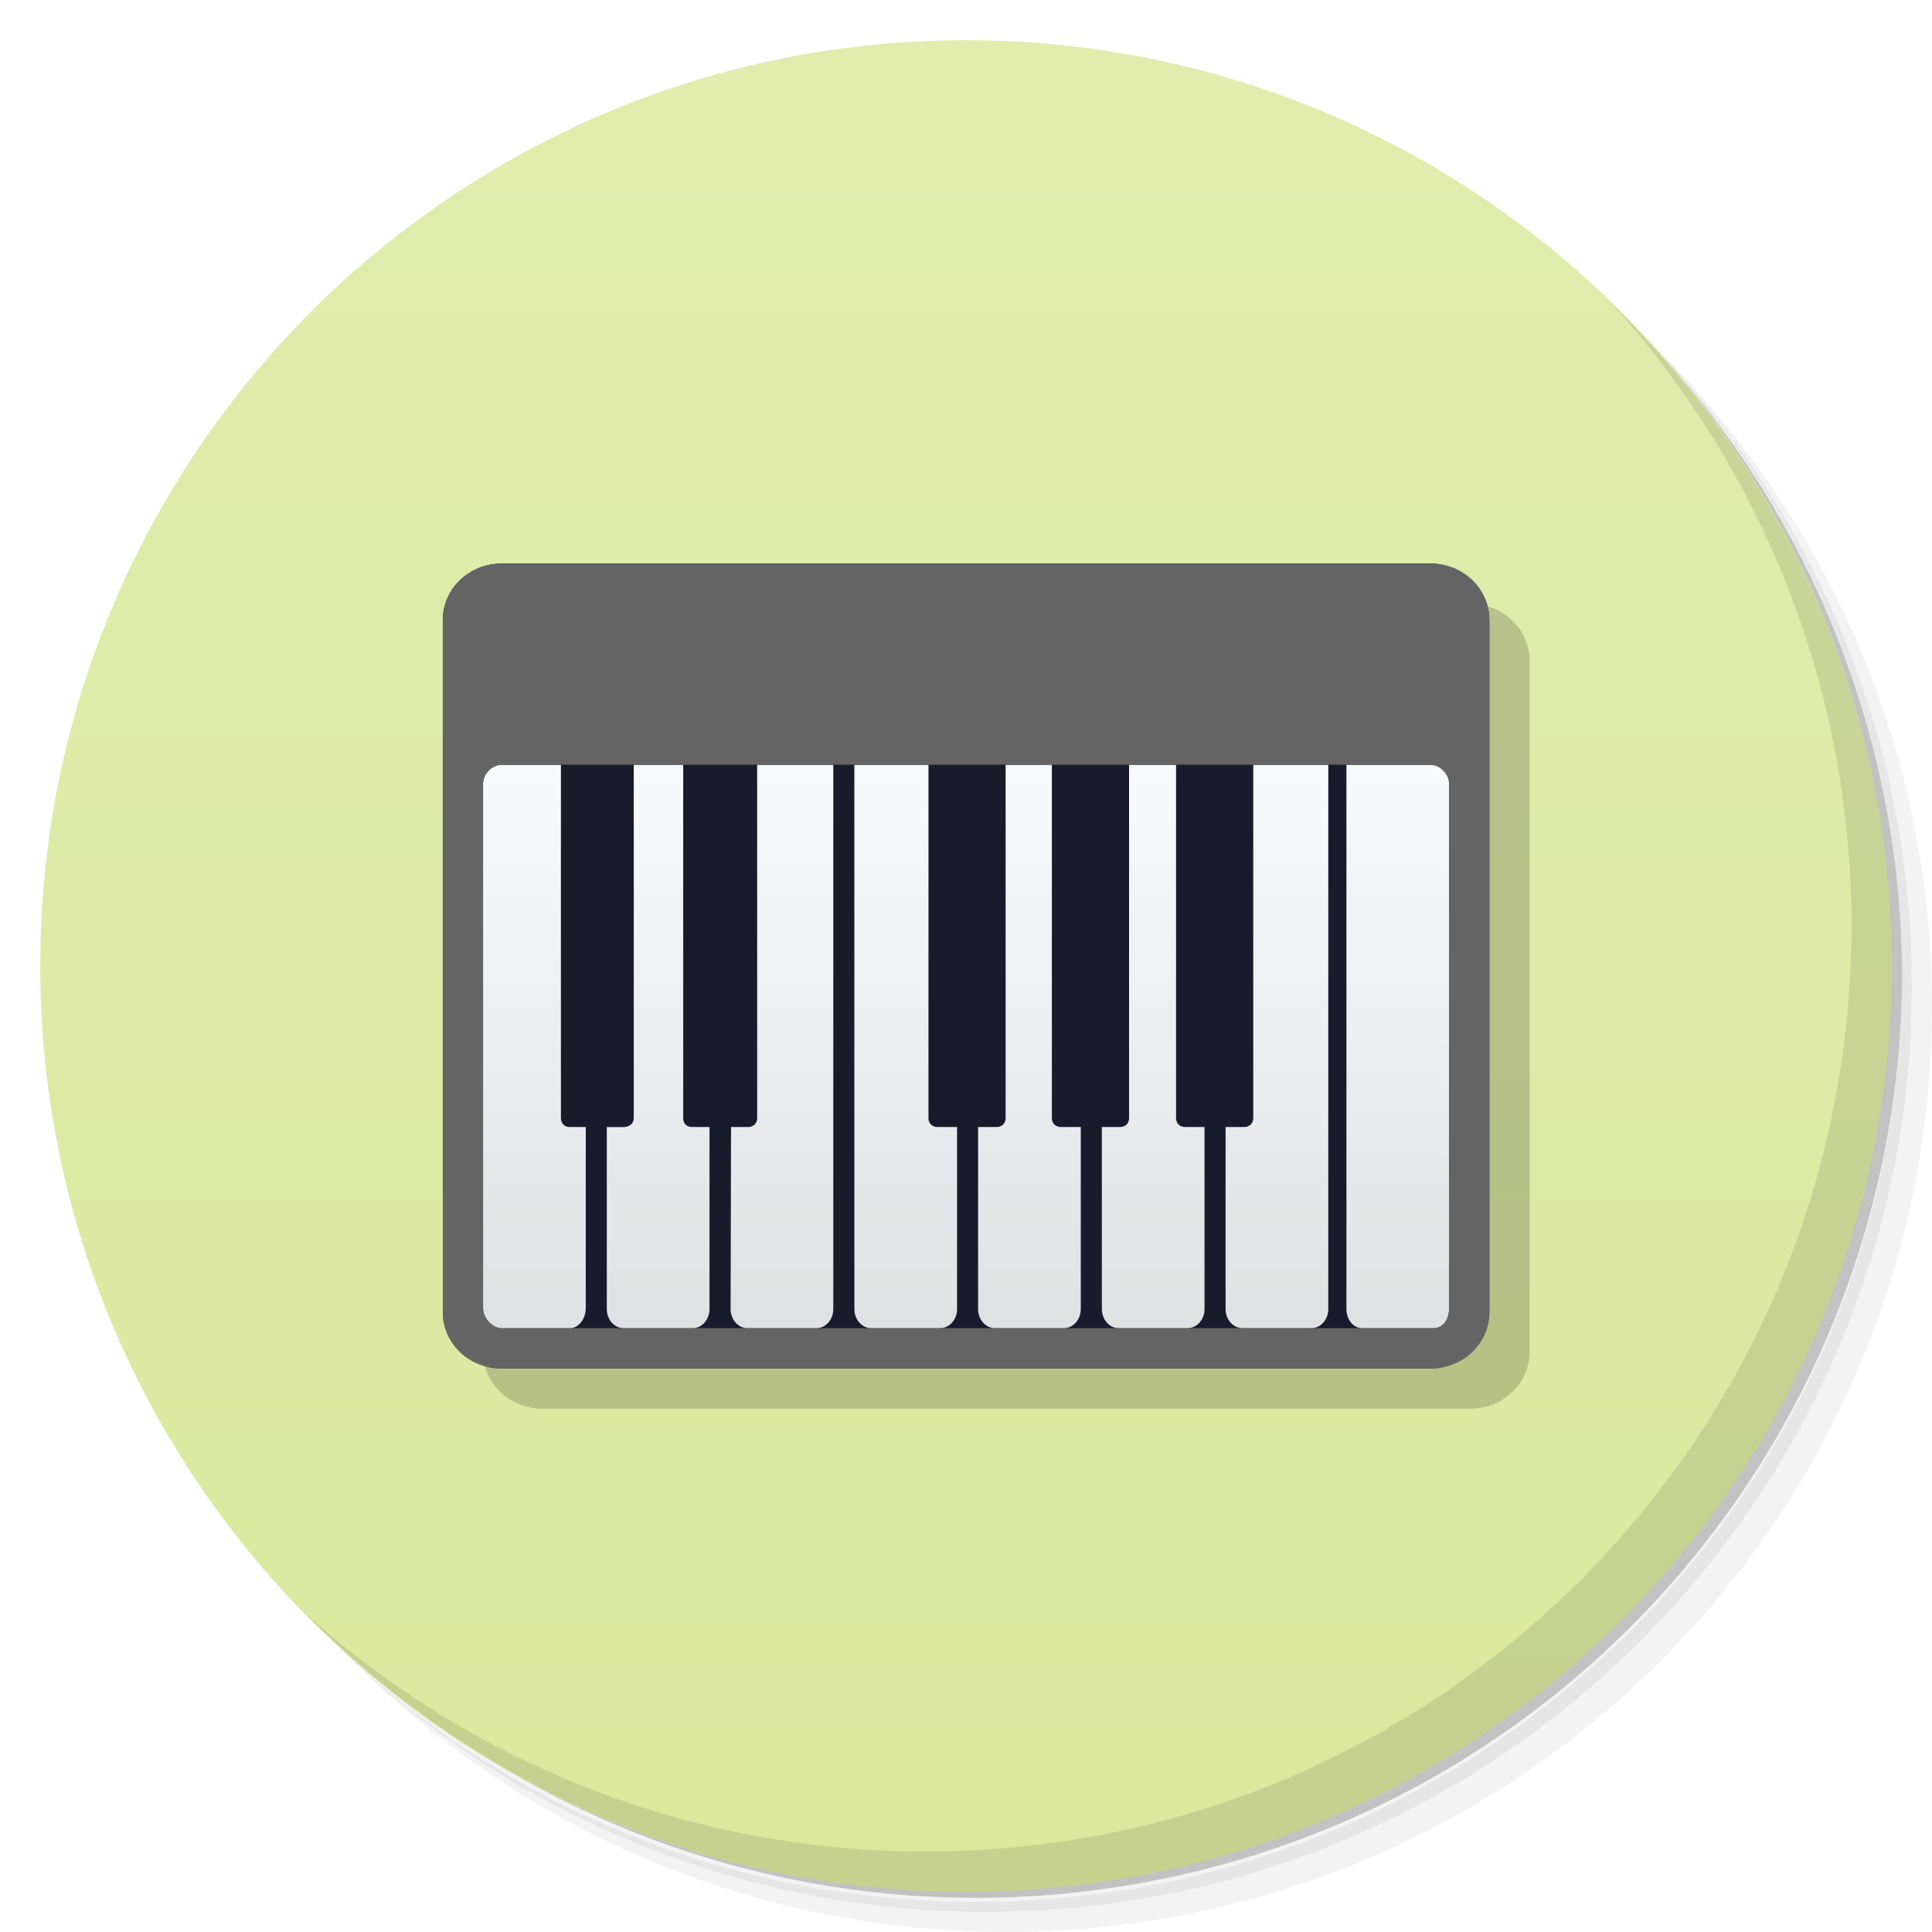
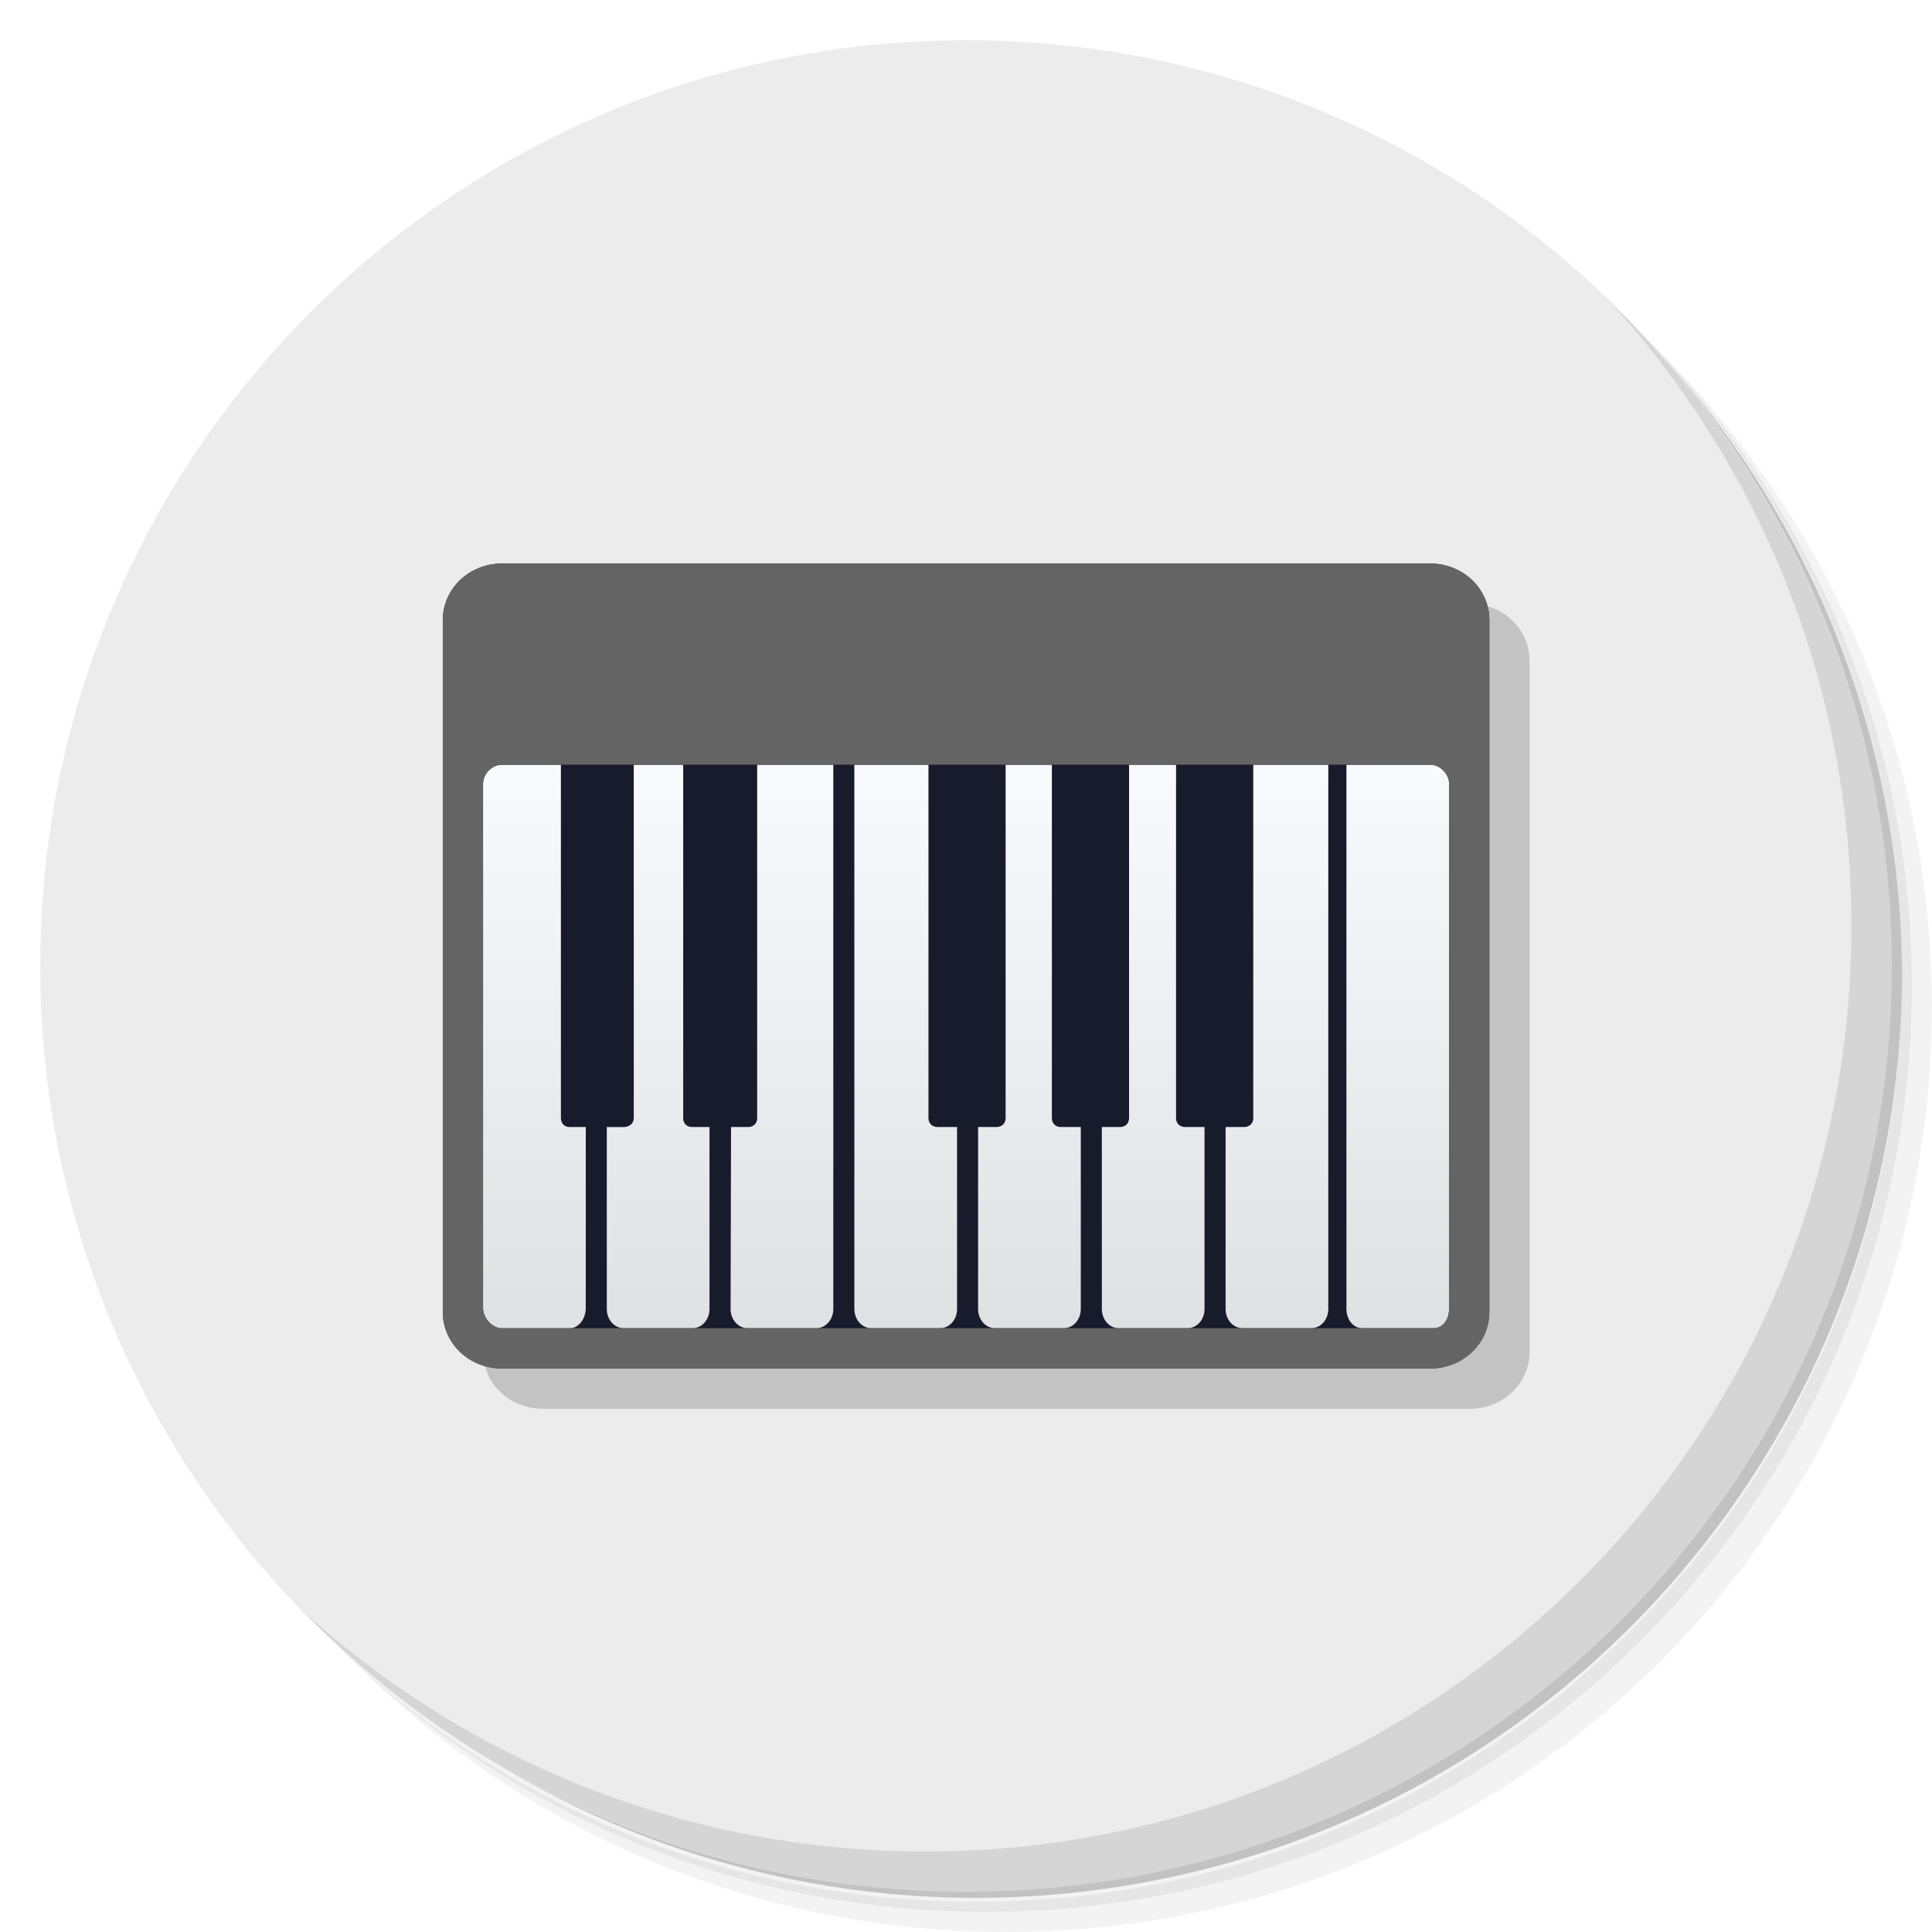
- <svg xmlns="http://www.w3.org/2000/svg" xmlns:xlink="http://www.w3.org/1999/xlink" viewBox="0 0 48 48">
-   <defs>
+ <svg xmlns="http://www.w3.org/2000/svg" xmlns:xlink="http://www.w3.org/1999/xlink" viewBox="0 0 48 48" id="svg2" version="1.1">
+   <defs id="defs4">
    <linearGradient id="linearGradient3764" x1="1" x2="47" gradientUnits="userSpaceOnUse" gradientTransform="matrix(0,-1,1,0,-1.5e-6,48)">
-       <stop style="stop-color:#dbe89d;stop-opacity:1" />
-       <stop offset="1" style="stop-color:#e1ecae;stop-opacity:1" />
+       <stop style="stop-color:#dbe89d;stop-opacity:1" id="stop7" />
+       <stop offset="1" style="stop-color:#e1ecae;stop-opacity:1" id="stop9" />
    </linearGradient>
    <linearGradient xlink:href="#linearGradient2762" id="linearGradient9513" gradientUnits="userSpaceOnUse" gradientTransform="matrix(0.8812948,0,0,1.040909,19.36892,-48.86517)" y1="209.78" x2="0" y2="89.29" />
    <linearGradient id="linearGradient2762">
-       <stop style="stop-color:#dfe0e2" />
-       <stop offset="1" style="stop-color:#fafbff" />
+       <stop style="stop-color:#dfe0e2" id="stop13" />
+       <stop offset="1" style="stop-color:#fafbff" id="stop15" />
    </linearGradient>
    <linearGradient xlink:href="#linearGradient2762" id="linearGradient3217" gradientUnits="userSpaceOnUse" gradientTransform="matrix(0.8099634,0,0,1.040909,105.3777,-48.86517)" y1="209.78" x2="0" y2="89.29" />
  </defs>
-   <g>
-     <path d="m 36.31 5 c 5.859 4.062 9.688 10.831 9.688 18.5 c 0 12.426 -10.07 22.5 -22.5 22.5 c -7.669 0 -14.438 -3.828 -18.5 -9.688 c 1.037 1.822 2.306 3.499 3.781 4.969 c 4.085 3.712 9.514 5.969 15.469 5.969 c 12.703 0 23 -10.298 23 -23 c 0 -5.954 -2.256 -11.384 -5.969 -15.469 c -1.469 -1.475 -3.147 -2.744 -4.969 -3.781 z m 4.969 3.781 c 3.854 4.113 6.219 9.637 6.219 15.719 c 0 12.703 -10.297 23 -23 23 c -6.081 0 -11.606 -2.364 -15.719 -6.219 c 4.16 4.144 9.883 6.719 16.219 6.719 c 12.703 0 23 -10.298 23 -23 c 0 -6.335 -2.575 -12.06 -6.719 -16.219 z" style="opacity:0.05" />
-     <path d="m 41.28 8.781 c 3.712 4.085 5.969 9.514 5.969 15.469 c 0 12.703 -10.297 23 -23 23 c -5.954 0 -11.384 -2.256 -15.469 -5.969 c 4.113 3.854 9.637 6.219 15.719 6.219 c 12.703 0 23 -10.298 23 -23 c 0 -6.081 -2.364 -11.606 -6.219 -15.719 z" style="opacity:0.1" />
-     <path d="m 31.25 2.375 c 8.615 3.154 14.75 11.417 14.75 21.13 c 0 12.426 -10.07 22.5 -22.5 22.5 c -9.708 0 -17.971 -6.135 -21.12 -14.75 a 23 23 0 0 0 44.875 -7 a 23 23 0 0 0 -16 -21.875 z" style="opacity:0.2" />
+   <g id="g18">
+     <path d="m 36.31 5 c 5.859 4.062 9.688 10.831 9.688 18.5 c 0 12.426 -10.07 22.5 -22.5 22.5 c -7.669 0 -14.438 -3.828 -18.5 -9.688 c 1.037 1.822 2.306 3.499 3.781 4.969 c 4.085 3.712 9.514 5.969 15.469 5.969 c 12.703 0 23 -10.298 23 -23 c 0 -5.954 -2.256 -11.384 -5.969 -15.469 c -1.469 -1.475 -3.147 -2.744 -4.969 -3.781 z m 4.969 3.781 c 3.854 4.113 6.219 9.637 6.219 15.719 c 0 12.703 -10.297 23 -23 23 c -6.081 0 -11.606 -2.364 -15.719 -6.219 c 4.16 4.144 9.883 6.719 16.219 6.719 c 12.703 0 23 -10.298 23 -23 c 0 -6.335 -2.575 -12.06 -6.719 -16.219 z" style="opacity:0.05" id="path20" />
+     <path d="m 41.28 8.781 c 3.712 4.085 5.969 9.514 5.969 15.469 c 0 12.703 -10.297 23 -23 23 c -5.954 0 -11.384 -2.256 -15.469 -5.969 c 4.113 3.854 9.637 6.219 15.719 6.219 c 12.703 0 23 -10.298 23 -23 c 0 -6.081 -2.364 -11.606 -6.219 -15.719 z" style="opacity:0.1" id="path22" />
+     <path d="m 31.25 2.375 c 8.615 3.154 14.75 11.417 14.75 21.13 c 0 12.426 -10.07 22.5 -22.5 22.5 c -9.708 0 -17.971 -6.135 -21.12 -14.75 a 23 23 0 0 0 44.875 -7 a 23 23 0 0 0 -16 -21.875 z" style="opacity:0.2" id="path24" />
  </g>
-   <g>
-     <path d="m 24 1 c 12.703 0 23 10.297 23 23 c 0 12.703 -10.297 23 -23 23 -12.703 0 -23 -10.297 -23 -23 0 -12.703 10.297 -23 23 -23 z" style="fill:url(#linearGradient3764);fill-opacity:1" />
+   <g id="g26" style="fill:#ececec;fill-opacity:1">
+     <path d="m 24 1 c 12.703 0 23 10.297 23 23 c 0 12.703 -10.297 23 -23 23 -12.703 0 -23 -10.297 -23 -23 0 -12.703 10.297 -23 23 -23 z" style="fill:#ececec;fill-opacity:1" id="path28" />
  </g>
-   <g>
-     <path d="m 40.03 7.531 c 3.712 4.084 5.969 9.514 5.969 15.469 0 12.703 -10.297 23 -23 23 c -5.954 0 -11.384 -2.256 -15.469 -5.969 4.178 4.291 10.01 6.969 16.469 6.969 c 12.703 0 23 -10.298 23 -23 0 -6.462 -2.677 -12.291 -6.969 -16.469 z" style="opacity:0.1" />
+   <g id="g30">
+     <path d="m 40.03 7.531 c 3.712 4.084 5.969 9.514 5.969 15.469 0 12.703 -10.297 23 -23 23 c -5.954 0 -11.384 -2.256 -15.469 -5.969 4.178 4.291 10.01 6.969 16.469 6.969 c 12.703 0 23 -10.298 23 -23 0 -6.462 -2.677 -12.291 -6.969 -16.469 z" style="opacity:0.1" id="path32" />
  </g>
-   <g transform="matrix(3.543307,0,0,3.543307,0.00157507,2.3608836e-4)">
-     <g transform="matrix(0.03514303,0,0,0.03332415,0.09971475,3.774093)">
-       <g>
-         <g transform="translate(-695.2,0)">
-           <g>
-             <g>
-               <path d="m 800.62 13.781 185.02 0 c 6.587 0 11.889 5.329 11.889 11.949 l 0 145.48 c 0 6.62 -5.302 11.949 -11.889 11.949 l -185.02 0 c -6.587 0 -11.889 -5.329 -11.889 -11.949 l 0 -145.48 c 0 -6.62 5.303 -11.949 11.889 -11.949 z" style="fill:#000;fill-opacity:0.173" />
-               <path d="m 792.59 5.312 185.02 0 c 6.587 0 11.889 5.329 11.889 11.949 l 0 145.48 c 0 6.62 -5.302 11.949 -11.889 11.949 l -185.02 0 c -6.587 0 -11.889 -5.329 -11.889 -11.949 l 0 -145.48 c 0 -6.62 5.303 -11.949 11.889 -11.949 z" style="fill:#171b2b;fill-opacity:1" />
-               <path d="m 862.81 47.657 c 0 0 0.002 76.55 0.002 114.53 0 2.233 1.525 4.03 3.415 4.03 l 13.66 0 c 1.89 0 3.415 -1.801 3.415 -4.03 l 0 -38.31 -3.913 0 c -0.986 0 -1.79 -0.707 -1.79 -1.872 l 0.002 -74.35 z" style="fill:url(#linearGradient9513)" />
-               <path d="m 907.99 123.88 -3.977 0 c -0.99 0 -1.805 -0.704 -1.793 -1.872 l 0 -74.35 -9.229 0 -0.003 74.35 c -0.006 1.164 -0.805 1.872 -1.793 1.872 l -3.696 0 0 38.31 c 0 2.233 1.527 4.03 3.42 4.03 l 13.651 0 c 1.893 0 3.42 -1.801 3.42 -4.03 z" style="fill:url(#linearGradient9513)" />
-               <path d="m 942.4 47.657 0 74.35 c 0 1.166 -0.804 1.872 -1.793 1.872 l -3.727 0 0 38.31 c 0 2.233 1.527 4.03 3.42 4.03 l 13.651 0 c 1.893 0 3.42 -1.801 3.42 -4.03 0 -12.904 0 -114.53 0 -114.53 z" style="fill:url(#linearGradient9513)" />
-               <path d="m 917.62 47.657 0 74.35 c 0 1.168 -0.802 1.872 -1.79 1.872 l -3.643 0 0.004 38.31 c 0.005 2.233 1.519 4.03 3.409 4.03 l 13.662 0 c 1.89 0 3.415 -1.801 3.415 -4.03 l 0 -38.31 -3.889 0 c -0.987 0 -1.79 -0.706 -1.79 -1.872 l 0 -74.35 z" style="fill:url(#linearGradient9513)" />
-               <path d="m 792.42 47.657 c -1.772 0 -3.688 1.768 -3.688 4 l 0 110.34 c 0 2.232 1.916 4.229 3.688 4.229 l 13.601 0 c 1.772 0 3.202 -1.996 3.202 -4.229 l 0 -38.12 -3.284 0 c -0.931 0 -1.678 -0.732 -1.678 -1.904 l 0 -74.32 z" style="fill:url(#linearGradient9513)" />
-               <path d="m 833.91 123.88 -3.483 0 c -0.99 0 -1.765 -0.704 -1.765 -1.872 l 0 -74.35 -9.864 0 0 74.32 c 0 1.172 -0.831 1.798 -1.82 1.904 l -3.559 0 0 38.31 c 0 2.233 1.527 4.03 3.42 4.03 l 13.651 0 c 1.893 0 3.42 -1.801 3.42 -4.03 z" style="fill:url(#linearGradient9513)" />
-               <path d="m 843.42 47.657 0 74.35 c 0 1.168 -0.803 1.872 -1.793 1.872 l -3.42 0 -0.088 38.31 c -0.005 2.233 1.527 4.03 3.42 4.03 l 13.651 0 c 1.893 0 3.42 -1.801 3.42 -4.03 0.006 -21.373 0 -114.53 0 -114.53 z" style="fill:url(#linearGradient9513)" />
-               <path d="m 960.99 47.657 c 0 0 0 78.58 0 114.53 0 2.233 1.401 4.03 3.139 4.03 l 14.415 0 c 1.737 0 2.925 -1.801 2.925 -4.03 l 0 -110.56 c 0 -2.575 -1.997 -3.972 -3.766 -3.972 z" style="fill:url(#linearGradient3217)" />
+   <g transform="matrix(3.543307,0,0,3.543307,0.00157507,2.3608836e-4)" id="g34">
+     <g transform="matrix(0.03514303,0,0,0.03332415,0.09971475,3.774093)" id="g36">
+       <g id="g38">
+         <g transform="translate(-695.2,0)" id="g40">
+           <g id="g42">
+             <g id="g44">
+               <path d="m 800.62 13.781 185.02 0 c 6.587 0 11.889 5.329 11.889 11.949 l 0 145.48 c 0 6.62 -5.302 11.949 -11.889 11.949 l -185.02 0 c -6.587 0 -11.889 -5.329 -11.889 -11.949 l 0 -145.48 c 0 -6.62 5.303 -11.949 11.889 -11.949 z" style="fill:#000;fill-opacity:0.173" id="path46" />
+               <path d="m 792.59 5.312 185.02 0 c 6.587 0 11.889 5.329 11.889 11.949 l 0 145.48 c 0 6.62 -5.302 11.949 -11.889 11.949 l -185.02 0 c -6.587 0 -11.889 -5.329 -11.889 -11.949 l 0 -145.48 c 0 -6.62 5.303 -11.949 11.889 -11.949 z" style="fill:#171b2b;fill-opacity:1" id="path48" />
+               <path d="m 862.81 47.657 c 0 0 0.002 76.55 0.002 114.53 0 2.233 1.525 4.03 3.415 4.03 l 13.66 0 c 1.89 0 3.415 -1.801 3.415 -4.03 l 0 -38.31 -3.913 0 c -0.986 0 -1.79 -0.707 -1.79 -1.872 l 0.002 -74.35 z" style="fill:url(#linearGradient9513)" id="path50" />
+               <path d="m 907.99 123.88 -3.977 0 c -0.99 0 -1.805 -0.704 -1.793 -1.872 l 0 -74.35 -9.229 0 -0.003 74.35 c -0.006 1.164 -0.805 1.872 -1.793 1.872 l -3.696 0 0 38.31 c 0 2.233 1.527 4.03 3.42 4.03 l 13.651 0 c 1.893 0 3.42 -1.801 3.42 -4.03 z" style="fill:url(#linearGradient9513)" id="path52" />
+               <path d="m 942.4 47.657 0 74.35 c 0 1.166 -0.804 1.872 -1.793 1.872 l -3.727 0 0 38.31 c 0 2.233 1.527 4.03 3.42 4.03 l 13.651 0 c 1.893 0 3.42 -1.801 3.42 -4.03 0 -12.904 0 -114.53 0 -114.53 z" style="fill:url(#linearGradient9513)" id="path54" />
+               <path d="m 917.62 47.657 0 74.35 c 0 1.168 -0.802 1.872 -1.79 1.872 l -3.643 0 0.004 38.31 c 0.005 2.233 1.519 4.03 3.409 4.03 l 13.662 0 c 1.89 0 3.415 -1.801 3.415 -4.03 l 0 -38.31 -3.889 0 c -0.987 0 -1.79 -0.706 -1.79 -1.872 l 0 -74.35 z" style="fill:url(#linearGradient9513)" id="path56" />
+               <path d="m 792.42 47.657 c -1.772 0 -3.688 1.768 -3.688 4 l 0 110.34 c 0 2.232 1.916 4.229 3.688 4.229 l 13.601 0 c 1.772 0 3.202 -1.996 3.202 -4.229 l 0 -38.12 -3.284 0 c -0.931 0 -1.678 -0.732 -1.678 -1.904 l 0 -74.32 z" style="fill:url(#linearGradient9513)" id="path58" />
+               <path d="m 833.91 123.88 -3.483 0 c -0.99 0 -1.765 -0.704 -1.765 -1.872 l 0 -74.35 -9.864 0 0 74.32 c 0 1.172 -0.831 1.798 -1.82 1.904 l -3.559 0 0 38.31 c 0 2.233 1.527 4.03 3.42 4.03 l 13.651 0 c 1.893 0 3.42 -1.801 3.42 -4.03 z" style="fill:url(#linearGradient9513)" id="path60" />
+               <path d="m 843.42 47.657 0 74.35 c 0 1.168 -0.803 1.872 -1.793 1.872 l -3.42 0 -0.088 38.31 c -0.005 2.233 1.527 4.03 3.42 4.03 l 13.651 0 c 1.893 0 3.42 -1.801 3.42 -4.03 0.006 -21.373 0 -114.53 0 -114.53 z" style="fill:url(#linearGradient9513)" id="path62" />
+               <path d="m 960.99 47.657 c 0 0 0 78.58 0 114.53 0 2.233 1.401 4.03 3.139 4.03 l 14.415 0 c 1.737 0 2.925 -1.801 2.925 -4.03 l 0 -110.56 c 0 -2.575 -1.997 -3.972 -3.766 -3.972 z" style="fill:url(#linearGradient3217)" id="path64" />
            </g>
          </g>
        </g>
      </g>
    </g>
-     <path d="m 3.519,3.951 c -0.231,0 -0.415,0.176 -0.415,0.397 l 0,4.851 c 0,0.221 0.183,0.397 0.415,0.397 l 6.509,0 c 0.231,0 0.415,-0.176 0.415,-0.397 l 0,-4.851 c 0,-0.221 -0.183,-0.397 -0.415,-0.397 z m 0,1.411 6.509,0 c 0.07,0 0.132,0.071 0.132,0.132 l 0,3.678 c 0,0.074 -0.037,0.141 -0.115,0.141 l -6.527,0 C 3.456,9.313 3.386,9.246 3.386,9.172 l 0,-3.678 c 0,-0.074 0.07,-0.132 0.132,-0.132 z" style="fill:#646464;fill-opacity:1" />
+     <path d="m 3.519,3.951 c -0.231,0 -0.415,0.176 -0.415,0.397 l 0,4.851 c 0,0.221 0.183,0.397 0.415,0.397 l 6.509,0 c 0.231,0 0.415,-0.176 0.415,-0.397 l 0,-4.851 c 0,-0.221 -0.183,-0.397 -0.415,-0.397 z m 0,1.411 6.509,0 c 0.07,0 0.132,0.071 0.132,0.132 l 0,3.678 c 0,0.074 -0.037,0.141 -0.115,0.141 l -6.527,0 C 3.456,9.313 3.386,9.246 3.386,9.172 l 0,-3.678 c 0,-0.074 0.07,-0.132 0.132,-0.132 z" style="fill:#646464;fill-opacity:1" id="path66" />
  </g>
</svg>
